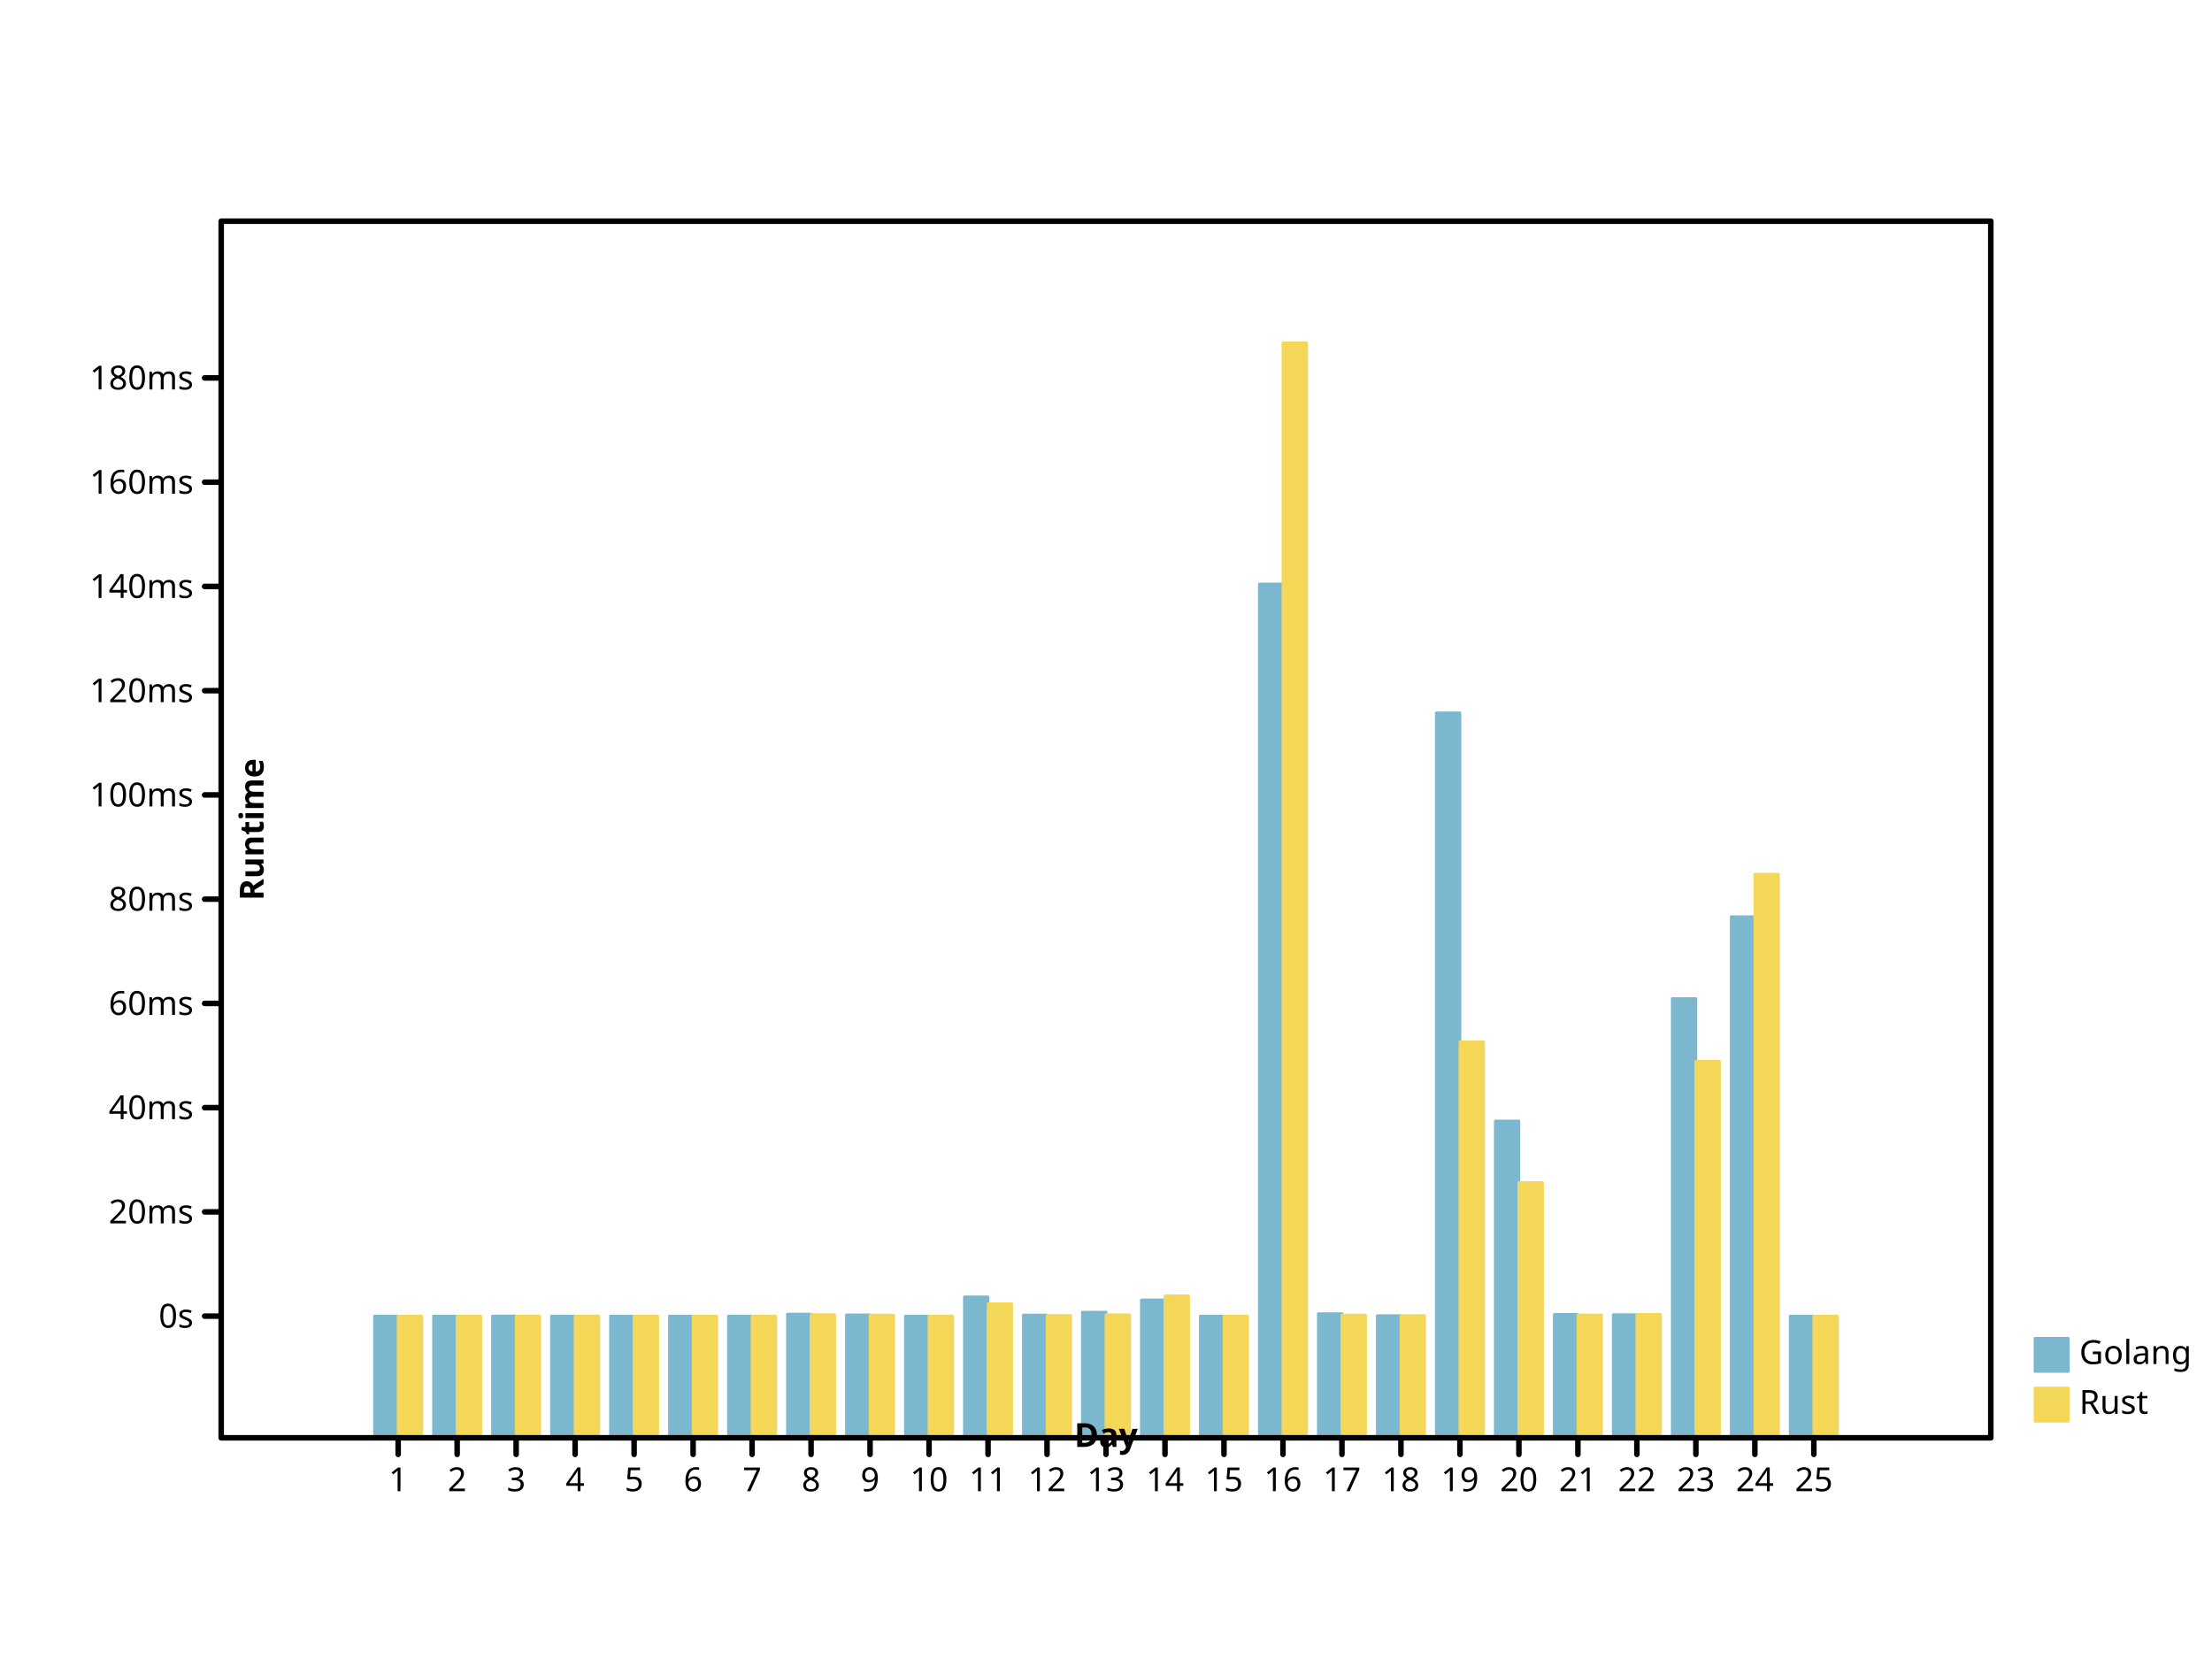
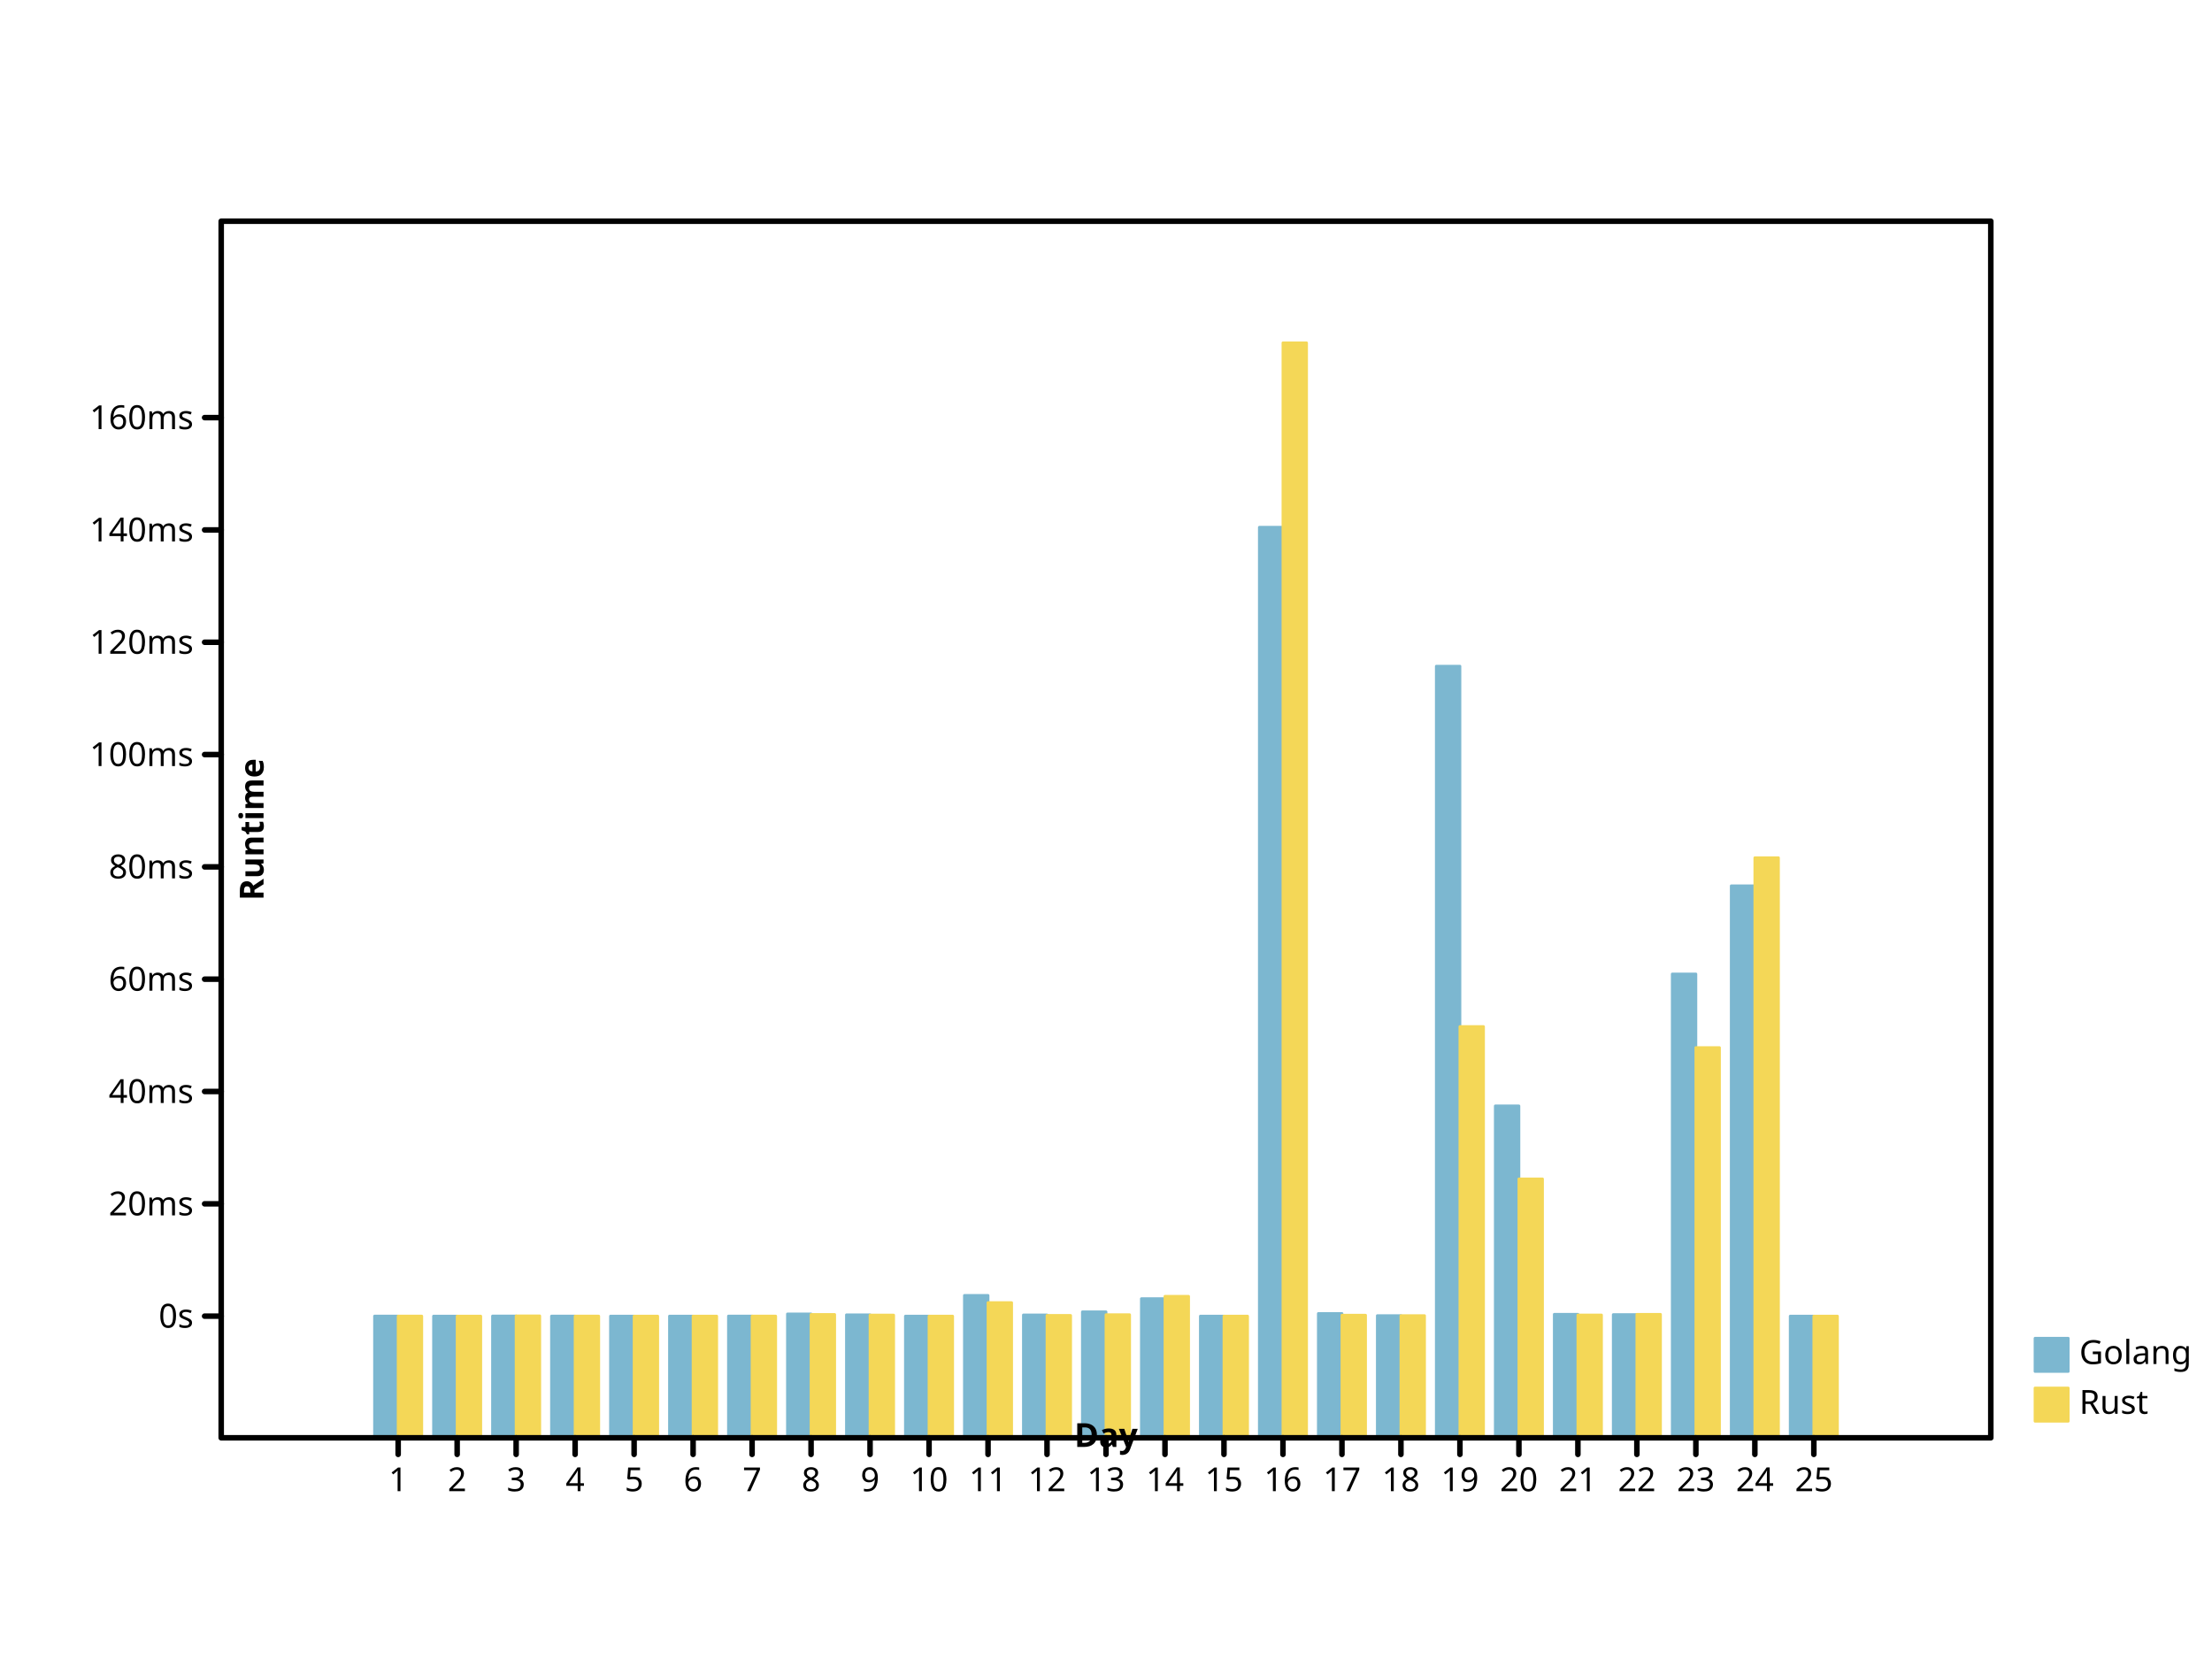
- <svg xmlns="http://www.w3.org/2000/svg" preserveAspectRatio="xMidYMid meet" width="800" height="600" viewbox="0 0 800 600">
+ <svg xmlns="http://www.w3.org/2000/svg" height="600" viewbox="0 0 800 600" preserveAspectRatio="xMidYMid meet" width="800">
  <defs>
-     <marker id="circle" viewBox="0 0 10 10 " refX="5" refY="5" markerUnits="userSpaceOnUse" markerWidth="2%" markerHeight="2%">
-       <circle stroke="black" cx="5" cy="5" r="3" fill="none" />
+     <marker markerWidth="2%" markerHeight="2%" id="circle" viewBox="0 0 10 10 " refX="5" refY="5" markerUnits="userSpaceOnUse">
+       <circle cy="5" r="3" fill="none" stroke="black" cx="5" />
    </marker>
-     <marker viewBox="0 0 10 10 " refX="5" refY="5" markerUnits="userSpaceOnUse" markerWidth="2%" markerHeight="2%" id="filled-circle">
+     <marker refY="5" markerUnits="userSpaceOnUse" markerWidth="2%" markerHeight="2%" id="filled-circle" viewBox="0 0 10 10 " refX="5">
      <circle cx="5" cy="5" r="3" fill="black" stroke="none" />
    </marker>
-     <marker refX="5" refY="5" markerUnits="userSpaceOnUse" markerWidth="2%" markerHeight="2%" id="square" viewBox="0 0 10 10 ">
+     <marker viewBox="0 0 10 10 " refX="5" refY="5" markerUnits="userSpaceOnUse" markerWidth="2%" markerHeight="2%" id="square">
      <rect width="6" height="6" fill="none" stroke="black" x="2" y="2" />
    </marker>
-     <marker viewBox="0 0 10 10 " refX="5" refY="5" markerUnits="userSpaceOnUse" markerWidth="2%" markerHeight="2%" id="filled-square">
-       <rect stroke="none" x="2" y="2" width="6" height="6" fill="black" />
+     <marker refX="5" refY="5" markerUnits="userSpaceOnUse" markerWidth="2%" markerHeight="2%" id="filled-square" viewBox="0 0 10 10 ">
+       <rect y="2" width="6" height="6" fill="black" stroke="none" x="2" />
    </marker>
  </defs>
  <g stroke-linejoin="round" transform="translate(80 520 )scale(1 -1 )" fill="hsl(198, 47%, 65%)" stroke="hsl(198, 47%, 65%)" stroke-width="1px" stroke-linecap="round">
-     <rect x="5.546667e+01" y="0" width="8.533333e+00" height="4.401689e+01" vector-effect="non-scaling-stroke" />
-     <rect width="8.533333e+00" height="4.400356e+01" vector-effect="non-scaling-stroke" x="7.680000e+01" y="0" />
-     <rect y="0" width="8.533333e+00" height="4.404459e+01" vector-effect="non-scaling-stroke" x="9.813333e+01" />
-     <rect y="0" width="8.533333e+00" height="4.401671e+01" vector-effect="non-scaling-stroke" x="1.194667e+02" />
-     <rect width="8.533333e+00" height="4.400898e+01" vector-effect="non-scaling-stroke" x="1.408000e+02" y="0" />
-     <rect height="4.400892e+01" vector-effect="non-scaling-stroke" x="1.621333e+02" y="0" width="8.533333e+00" />
-     <rect width="8.533333e+00" height="4.402678e+01" vector-effect="non-scaling-stroke" x="1.834667e+02" y="0" />
-     <rect y="0" width="8.533333e+00" height="4.473151e+01" vector-effect="non-scaling-stroke" x="2.048000e+02" />
-     <rect height="4.443999e+01" vector-effect="non-scaling-stroke" x="2.261333e+02" y="0" width="8.533333e+00" />
-     <rect height="4.400153e+01" vector-effect="non-scaling-stroke" x="2.474667e+02" y="0" width="8.533333e+00" />
-     <rect x="2.688000e+02" y="0" width="8.533333e+00" height="5.095271e+01" vector-effect="non-scaling-stroke" />
-     <rect height="4.439114e+01" vector-effect="non-scaling-stroke" x="2.901333e+02" y="0" width="8.533333e+00" />
-     <rect y="0" width="8.533333e+00" height="4.543929e+01" vector-effect="non-scaling-stroke" x="3.114667e+02" />
-     <rect vector-effect="non-scaling-stroke" x="3.328000e+02" y="0" width="8.533333e+00" height="4.985724e+01" />
-     <rect width="8.533333e+00" height="4.400358e+01" vector-effect="non-scaling-stroke" x="3.541333e+02" y="0" />
-     <rect y="0" width="8.533333e+00" height="3.088002e+02" vector-effect="non-scaling-stroke" x="3.754667e+02" />
-     <rect x="3.968000e+02" y="0" width="8.533333e+00" height="4.488220e+01" vector-effect="non-scaling-stroke" />
-     <rect y="0" width="8.533333e+00" height="4.416521e+01" vector-effect="non-scaling-stroke" x="4.181333e+02" />
-     <rect height="2.621683e+02" vector-effect="non-scaling-stroke" x="4.394667e+02" y="0" width="8.533333e+00" />
-     <rect vector-effect="non-scaling-stroke" x="4.608000e+02" y="0" width="8.533333e+00" height="1.145600e+02" />
-     <rect x="4.821333e+02" y="0" width="8.533333e+00" height="4.462035e+01" vector-effect="non-scaling-stroke" />
-     <rect y="0" width="8.533333e+00" height="4.451818e+01" vector-effect="non-scaling-stroke" x="5.034667e+02" />
-     <rect height="1.588472e+02" vector-effect="non-scaling-stroke" x="5.248000e+02" y="0" width="8.533333e+00" />
-     <rect y="0" width="8.533333e+00" height="1.884421e+02" vector-effect="non-scaling-stroke" x="5.461333e+02" />
-     <rect y="0" width="8.533333e+00" height="4.400312e+01" vector-effect="non-scaling-stroke" x="5.674667e+02" />
+     <rect x="5.546667e+01" y="0" width="8.533333e+00" height="4.401820e+01" vector-effect="non-scaling-stroke" />
+     <rect vector-effect="non-scaling-stroke" x="7.680000e+01" y="0" width="8.533333e+00" height="4.400384e+01" />
+     <rect x="9.813333e+01" y="0" width="8.533333e+00" height="4.404804e+01" vector-effect="non-scaling-stroke" />
+     <rect width="8.533333e+00" height="4.401801e+01" vector-effect="non-scaling-stroke" x="1.194667e+02" y="0" />
+     <rect vector-effect="non-scaling-stroke" x="1.408000e+02" y="0" width="8.533333e+00" height="4.400967e+01" />
+     <rect width="8.533333e+00" height="4.400961e+01" vector-effect="non-scaling-stroke" x="1.621333e+02" y="0" />
+     <rect vector-effect="non-scaling-stroke" x="1.834667e+02" y="0" width="8.533333e+00" height="4.402885e+01" />
+     <rect vector-effect="non-scaling-stroke" x="2.048000e+02" y="0" width="8.533333e+00" height="4.478816e+01" />
+     <rect vector-effect="non-scaling-stroke" x="2.261333e+02" y="0" width="8.533333e+00" height="4.447406e+01" />
+     <rect x="2.474667e+02" y="0" width="8.533333e+00" height="4.400164e+01" vector-effect="non-scaling-stroke" />
+     <rect width="8.533333e+00" height="5.149110e+01" vector-effect="non-scaling-stroke" x="2.688000e+02" y="0" />
+     <rect vector-effect="non-scaling-stroke" x="2.901333e+02" y="0" width="8.533333e+00" height="4.442143e+01" />
+     <rect vector-effect="non-scaling-stroke" x="3.114667e+02" y="0" width="8.533333e+00" height="4.555074e+01" />
+     <rect width="8.533333e+00" height="5.031080e+01" vector-effect="non-scaling-stroke" x="3.328000e+02" y="0" />
+     <rect width="8.533333e+00" height="4.400386e+01" vector-effect="non-scaling-stroke" x="3.541333e+02" y="0" />
+     <rect vector-effect="non-scaling-stroke" x="3.754667e+02" y="0" width="8.533333e+00" height="3.293054e+02" />
+     <rect vector-effect="non-scaling-stroke" x="3.968000e+02" y="0" width="8.533333e+00" height="4.495051e+01" />
+     <rect y="0" width="8.533333e+00" height="4.417800e+01" vector-effect="non-scaling-stroke" x="4.181333e+02" />
+     <rect vector-effect="non-scaling-stroke" x="4.394667e+02" y="0" width="8.533333e+00" height="2.790625e+02" />
+     <rect y="0" width="8.533333e+00" height="1.200239e+02" vector-effect="non-scaling-stroke" x="4.608000e+02" />
+     <rect x="4.821333e+02" y="0" width="8.533333e+00" height="4.466838e+01" vector-effect="non-scaling-stroke" />
+     <rect vector-effect="non-scaling-stroke" x="5.034667e+02" y="0" width="8.533333e+00" height="4.455830e+01" />
+     <rect width="8.533333e+00" height="1.677405e+02" vector-effect="non-scaling-stroke" x="5.248000e+02" y="0" />
+     <rect width="8.533333e+00" height="1.996272e+02" vector-effect="non-scaling-stroke" x="5.461333e+02" y="0" />
+     <rect width="8.533333e+00" height="4.400337e+01" vector-effect="non-scaling-stroke" x="5.674667e+02" y="0" />
  </g>
-   <g fill="hsl(49, 88%, 65%)" stroke="hsl(49, 88%, 65%)" stroke-width="1px" stroke-linecap="round" stroke-linejoin="round" transform="translate(80 520 )scale(1 -1 )">
-     <rect vector-effect="non-scaling-stroke" x="64" y="0" width="8.533333e+00" height="4.400713e+01" />
-     <rect y="0" width="8.533333e+00" height="4.400121e+01" vector-effect="non-scaling-stroke" x="8.533333e+01" />
-     <rect vector-effect="non-scaling-stroke" x="1.066667e+02" y="0" width="8.533333e+00" height="4.403615e+01" />
-     <rect height="4.401063e+01" vector-effect="non-scaling-stroke" x="128" y="0" width="8.533333e+00" />
-     <rect height="4.400669e+01" vector-effect="non-scaling-stroke" x="1.493333e+02" y="0" width="8.533333e+00" />
-     <rect y="0" width="8.533333e+00" height="4.401098e+01" vector-effect="non-scaling-stroke" x="1.706667e+02" />
-     <rect vector-effect="non-scaling-stroke" x="192" y="0" width="8.533333e+00" height="4.401823e+01" />
-     <rect x="2.133333e+02" y="0" width="8.533333e+00" height="4.452837e+01" vector-effect="non-scaling-stroke" />
-     <rect x="2.346667e+02" y="0" width="8.533333e+00" height="4.437196e+01" vector-effect="non-scaling-stroke" />
-     <rect vector-effect="non-scaling-stroke" x="2.560000e+02" y="0" width="8.533333e+00" height="4.400097e+01" />
-     <rect vector-effect="non-scaling-stroke" x="2.773333e+02" y="0" width="8.533333e+00" height="4.845632e+01" />
-     <rect width="8.533333e+00" height="4.422809e+01" vector-effect="non-scaling-stroke" x="2.986667e+02" y="0" />
-     <rect vector-effect="non-scaling-stroke" x="320" y="0" width="8.533333e+00" height="4.447271e+01" />
-     <rect vector-effect="non-scaling-stroke" x="3.413333e+02" y="0" width="8.533333e+00" height="5.134573e+01" />
-     <rect vector-effect="non-scaling-stroke" x="3.626667e+02" y="0" width="8.533333e+00" height="4.400210e+01" />
-     <rect x="384" y="0" width="8.533333e+00" height="396" vector-effect="non-scaling-stroke" />
-     <rect x="4.053333e+02" y="0" width="8.533333e+00" height="4.438650e+01" vector-effect="non-scaling-stroke" />
-     <rect width="8.533333e+00" height="4.416392e+01" vector-effect="non-scaling-stroke" x="4.266667e+02" y="0" />
-     <rect x="448" y="0" width="8.533333e+00" height="1.431778e+02" vector-effect="non-scaling-stroke" />
-     <rect vector-effect="non-scaling-stroke" x="4.693333e+02" y="0" width="8.533333e+00" height="9.230925e+01" />
-     <rect width="8.533333e+00" height="4.440558e+01" vector-effect="non-scaling-stroke" x="4.906667e+02" y="0" />
-     <rect width="8.533333e+00" height="4.461582e+01" vector-effect="non-scaling-stroke" x="512" y="0" />
-     <rect x="5.333333e+02" y="0" width="8.533333e+00" height="1.361731e+02" vector-effect="non-scaling-stroke" />
-     <rect height="2.038345e+02" vector-effect="non-scaling-stroke" x="5.546667e+02" y="0" width="8.533333e+00" />
-     <rect height="4.400235e+01" vector-effect="non-scaling-stroke" x="576" y="0" width="8.533333e+00" />
+   <g stroke="hsl(49, 88%, 65%)" stroke-width="1px" stroke-linecap="round" stroke-linejoin="round" transform="translate(80 520 )scale(1 -1 )" fill="hsl(49, 88%, 65%)">
+     <rect y="0" width="8.533333e+00" height="4.401267e+01" vector-effect="non-scaling-stroke" x="64" />
+     <rect width="8.533333e+00" height="4.400131e+01" vector-effect="non-scaling-stroke" x="8.533333e+01" y="0" />
+     <rect vector-effect="non-scaling-stroke" x="1.066667e+02" y="0" width="8.533333e+00" height="4.409343e+01" />
+     <rect vector-effect="non-scaling-stroke" x="128" y="0" width="8.533333e+00" height="4.401218e+01" />
+     <rect vector-effect="non-scaling-stroke" x="1.493333e+02" y="0" width="8.533333e+00" height="4.400666e+01" />
+     <rect height="4.401140e+01" vector-effect="non-scaling-stroke" x="1.706667e+02" y="0" width="8.533333e+00" />
+     <rect vector-effect="non-scaling-stroke" x="192" y="0" width="8.533333e+00" height="4.401616e+01" />
+     <rect height="4.460003e+01" vector-effect="non-scaling-stroke" x="2.133333e+02" y="0" width="8.533333e+00" />
+     <rect x="2.346667e+02" y="0" width="8.533333e+00" height="4.438104e+01" vector-effect="non-scaling-stroke" />
+     <rect vector-effect="non-scaling-stroke" x="2.560000e+02" y="0" width="8.533333e+00" height="4.400132e+01" />
+     <rect width="8.533333e+00" height="4.887981e+01" vector-effect="non-scaling-stroke" x="2.773333e+02" y="0" />
+     <rect vector-effect="non-scaling-stroke" x="2.986667e+02" y="0" width="8.533333e+00" height="4.425034e+01" />
+     <rect height="4.451498e+01" vector-effect="non-scaling-stroke" x="320" y="0" width="8.533333e+00" />
+     <rect width="8.533333e+00" height="5.117188e+01" vector-effect="non-scaling-stroke" x="3.413333e+02" y="0" />
+     <rect vector-effect="non-scaling-stroke" x="3.626667e+02" y="0" width="8.533333e+00" height="4.400212e+01" />
+     <rect vector-effect="non-scaling-stroke" x="384" y="0" width="8.533333e+00" height="396" />
+     <rect vector-effect="non-scaling-stroke" x="4.053333e+02" y="0" width="8.533333e+00" height="4.433890e+01" />
+     <rect vector-effect="non-scaling-stroke" x="4.266667e+02" y="0" width="8.533333e+00" height="4.417624e+01" />
+     <rect width="8.533333e+00" height="1.487249e+02" vector-effect="non-scaling-stroke" x="448" y="0" />
+     <rect vector-effect="non-scaling-stroke" x="4.693333e+02" y="0" width="8.533333e+00" height="9.362843e+01" />
+     <rect vector-effect="non-scaling-stroke" x="4.906667e+02" y="0" width="8.533333e+00" height="4.441350e+01" />
+     <rect y="0" width="8.533333e+00" height="4.464343e+01" vector-effect="non-scaling-stroke" x="512" />
+     <rect vector-effect="non-scaling-stroke" x="5.333333e+02" y="0" width="8.533333e+00" height="1.411176e+02" />
+     <rect width="8.533333e+00" height="2.097830e+02" vector-effect="non-scaling-stroke" x="5.546667e+02" y="0" />
+     <rect x="576" y="0" width="8.533333e+00" height="4.400287e+01" vector-effect="non-scaling-stroke" />
  </g>
-   <g font-style="normal" stroke="hsl(198, 47%, 65%)" font-family="sans-serif" font-weight="normal" text-anchor="start" fill="hsl(198, 47%, 65%)" stroke-width="1px" stroke-linecap="round" stroke-linejoin="round" font-size="12px" dominant-baseline="hanging">
+   <g font-family="sans-serif" font-size="12px" dominant-baseline="hanging" stroke-linecap="round" stroke-linejoin="round" font-weight="normal" stroke="hsl(198, 47%, 65%)" stroke-width="1px" text-anchor="start" fill="hsl(198, 47%, 65%)" font-style="normal">
    <rect height="12" vector-effect="non-scaling-stroke" x="736" y="484" width="12" />
-     <g stroke="black" fill="black">
-       <text x="752" y="484" dominant-baseline="hanging" stroke="none" vector-effect="non-scaling-stroke">Golang</text>
+     <g fill="black" stroke="black">
+       <text vector-effect="non-scaling-stroke" x="752" y="484" dominant-baseline="hanging" stroke="none">Golang</text>
    </g>
-     <g fill="hsl(49, 88%, 65%)" stroke-width="1px" font-size="12px" font-style="normal" font-weight="normal" dominant-baseline="hanging" text-anchor="start" stroke-linecap="round" stroke-linejoin="round" stroke="hsl(49, 88%, 65%)" font-family="sans-serif">
-       <rect vector-effect="non-scaling-stroke" x="736" y="502" width="12" height="12" />
-       <g stroke="black" fill="black">
-         <text dominant-baseline="hanging" stroke="none" vector-effect="non-scaling-stroke" x="752" y="502">Rust</text>
-         <g text-anchor="start" font-size="12px" font-family="sans-serif" stroke-linecap="round" stroke-width="2px" font-weight="normal" font-style="normal" fill="none" dominant-baseline="hanging" stroke-linejoin="round">
-           <rect height="440" vector-effect="non-scaling-stroke" x="80" y="80" width="640" />
+     <g stroke-width="1px" dominant-baseline="hanging" font-weight="normal" text-anchor="start" fill="hsl(49, 88%, 65%)" stroke-linecap="round" stroke-linejoin="round" font-style="normal" stroke="hsl(49, 88%, 65%)" font-family="sans-serif" font-size="12px">
+       <rect x="736" y="502" width="12" height="12" vector-effect="non-scaling-stroke" />
+       <g fill="black" stroke="black">
+         <text stroke="none" vector-effect="non-scaling-stroke" x="752" y="502" dominant-baseline="hanging">Rust</text>
+         <g stroke-linecap="round" text-anchor="start" font-family="sans-serif" font-size="12px" fill="none" stroke-width="2px" stroke-linejoin="round" font-weight="normal" font-style="normal" dominant-baseline="hanging">
+           <rect vector-effect="non-scaling-stroke" x="80" y="80" width="640" height="440" />
        </g>
-         <g stroke-linecap="round" font-size="12px" font-style="normal" font-family="sans-serif" font-weight="normal" dominant-baseline="hanging" fill="none" stroke-width="2px" stroke-linejoin="round" text-anchor="start" transform="translate(80 520 )scale(1 -1 )" stroke="black">
+         <g font-size="12px" stroke-linecap="round" stroke-linejoin="round" font-style="normal" font-weight="normal" text-anchor="start" stroke="black" stroke-width="2px" font-family="sans-serif" transform="translate(80 520 )scale(1 -1 )" fill="none" dominant-baseline="hanging">
          <path vector-effect="non-scaling-stroke" d="M64,0 L64,-6 M8.533333e+01,0 L8.533333e+01,-6 M1.066667e+02,0 L1.066667e+02,-6 M128,0 L128,-6 M1.493333e+02,0 L1.493333e+02,-6 M1.706667e+02,0 L1.706667e+02,-6 M192,0 L192,-6 M2.133333e+02,0 L2.133333e+02,-6 M2.346667e+02,0 L2.346667e+02,-6 M256,0 L256,-6 M2.773333e+02,0 L2.773333e+02,-6 M2.986667e+02,0 L2.986667e+02,-6 M320,0 L320,-6 M3.413333e+02,0 L3.413333e+02,-6 M3.626667e+02,0 L3.626667e+02,-6 M384,0 L384,-6 M4.053333e+02,0 L4.053333e+02,-6 M4.266667e+02,0 L4.266667e+02,-6 M448,0 L448,-6 M4.693333e+02,0 L4.693333e+02,-6 M4.906667e+02,0 L4.906667e+02,-6 M512,0 L512,-6 M5.333333e+02,0 L5.333333e+02,-6 M5.546667e+02,0 L5.546667e+02,-6 M576,0 L576,-6 " />
        </g>
-         <g fill="black" stroke-width="2px" stroke-linejoin="round" font-size="12px" font-style="normal" stroke="black" font-weight="normal" dominant-baseline="hanging" transform="translate(80 520 )scale(1 1 )" font-family="sans-serif" stroke-linecap="round" text-anchor="middle">
-           <text stroke="none" vector-effect="non-scaling-stroke" x="64" y="10" dominant-baseline="hanging">1</text>
+         <g dominant-baseline="hanging" stroke="black" font-weight="normal" text-anchor="middle" fill="black" font-size="12px" stroke-width="2px" stroke-linejoin="round" font-style="normal" transform="translate(80 520 )scale(1 1 )" stroke-linecap="round" font-family="sans-serif">
+           <text dominant-baseline="hanging" stroke="none" vector-effect="non-scaling-stroke" x="64" y="10">1</text>
          <text vector-effect="non-scaling-stroke" x="8.533333e+01" y="10" dominant-baseline="hanging" stroke="none">2</text>
-           <text y="10" dominant-baseline="hanging" stroke="none" vector-effect="non-scaling-stroke" x="1.066667e+02">3</text>
-           <text x="128" y="10" dominant-baseline="hanging" stroke="none" vector-effect="non-scaling-stroke">4</text>
+           <text vector-effect="non-scaling-stroke" x="1.066667e+02" y="10" dominant-baseline="hanging" stroke="none">3</text>
+           <text vector-effect="non-scaling-stroke" x="128" y="10" dominant-baseline="hanging" stroke="none">4</text>
          <text dominant-baseline="hanging" stroke="none" vector-effect="non-scaling-stroke" x="1.493333e+02" y="10">5</text>
          <text dominant-baseline="hanging" stroke="none" vector-effect="non-scaling-stroke" x="1.706667e+02" y="10">6</text>
-           <text vector-effect="non-scaling-stroke" x="192" y="10" dominant-baseline="hanging" stroke="none">7</text>
-           <text dominant-baseline="hanging" stroke="none" vector-effect="non-scaling-stroke" x="2.133333e+02" y="10">8</text>
-           <text y="10" dominant-baseline="hanging" stroke="none" vector-effect="non-scaling-stroke" x="2.346667e+02">9</text>
-           <text x="256" y="10" dominant-baseline="hanging" stroke="none" vector-effect="non-scaling-stroke">10</text>
-           <text dominant-baseline="hanging" stroke="none" vector-effect="non-scaling-stroke" x="2.773333e+02" y="10">11</text>
-           <text x="2.986667e+02" y="10" dominant-baseline="hanging" stroke="none" vector-effect="non-scaling-stroke">12</text>
+           <text dominant-baseline="hanging" stroke="none" vector-effect="non-scaling-stroke" x="192" y="10">7</text>
+           <text vector-effect="non-scaling-stroke" x="2.133333e+02" y="10" dominant-baseline="hanging" stroke="none">8</text>
+           <text vector-effect="non-scaling-stroke" x="2.346667e+02" y="10" dominant-baseline="hanging" stroke="none">9</text>
+           <text dominant-baseline="hanging" stroke="none" vector-effect="non-scaling-stroke" x="256" y="10">10</text>
+           <text vector-effect="non-scaling-stroke" x="2.773333e+02" y="10" dominant-baseline="hanging" stroke="none">11</text>
+           <text dominant-baseline="hanging" stroke="none" vector-effect="non-scaling-stroke" x="2.986667e+02" y="10">12</text>
          <text stroke="none" vector-effect="non-scaling-stroke" x="320" y="10" dominant-baseline="hanging">13</text>
-           <text vector-effect="non-scaling-stroke" x="3.413333e+02" y="10" dominant-baseline="hanging" stroke="none">14</text>
+           <text stroke="none" vector-effect="non-scaling-stroke" x="3.413333e+02" y="10" dominant-baseline="hanging">14</text>
          <text stroke="none" vector-effect="non-scaling-stroke" x="3.626667e+02" y="10" dominant-baseline="hanging">15</text>
          <text vector-effect="non-scaling-stroke" x="384" y="10" dominant-baseline="hanging" stroke="none">16</text>
          <text vector-effect="non-scaling-stroke" x="4.053333e+02" y="10" dominant-baseline="hanging" stroke="none">17</text>
          <text stroke="none" vector-effect="non-scaling-stroke" x="4.266667e+02" y="10" dominant-baseline="hanging">18</text>
-           <text x="448" y="10" dominant-baseline="hanging" stroke="none" vector-effect="non-scaling-stroke">19</text>
-           <text y="10" dominant-baseline="hanging" stroke="none" vector-effect="non-scaling-stroke" x="4.693333e+02">20</text>
+           <text vector-effect="non-scaling-stroke" x="448" y="10" dominant-baseline="hanging" stroke="none">19</text>
+           <text vector-effect="non-scaling-stroke" x="4.693333e+02" y="10" dominant-baseline="hanging" stroke="none">20</text>
          <text vector-effect="non-scaling-stroke" x="4.906667e+02" y="10" dominant-baseline="hanging" stroke="none">21</text>
-           <text y="10" dominant-baseline="hanging" stroke="none" vector-effect="non-scaling-stroke" x="512">22</text>
-           <text x="5.333333e+02" y="10" dominant-baseline="hanging" stroke="none" vector-effect="non-scaling-stroke">23</text>
-           <text stroke="none" vector-effect="non-scaling-stroke" x="5.546667e+02" y="10" dominant-baseline="hanging">24</text>
-           <text vector-effect="non-scaling-stroke" x="576" y="10" dominant-baseline="hanging" stroke="none">25</text>
+           <text dominant-baseline="hanging" stroke="none" vector-effect="non-scaling-stroke" x="512" y="10">22</text>
+           <text stroke="none" vector-effect="non-scaling-stroke" x="5.333333e+02" y="10" dominant-baseline="hanging">23</text>
+           <text vector-effect="non-scaling-stroke" x="5.546667e+02" y="10" dominant-baseline="hanging" stroke="none">24</text>
+           <text dominant-baseline="hanging" stroke="none" vector-effect="non-scaling-stroke" x="576" y="10">25</text>
        </g>
-         <g stroke="black" font-family="sans-serif" transform="translate(80 520 )scale(1 1 )rotate(0 0 0 )" font-size="12px" font-style="normal" font-weight="bold" dominant-baseline="baseline" fill="black" stroke-width="2px" stroke-linecap="round" stroke-linejoin="round" text-anchor="middle">
+         <g stroke-linejoin="round" font-style="normal" stroke="black" stroke-width="2px" font-family="sans-serif" font-weight="bold" transform="translate(80 520 )scale(1 1 )rotate(0 0 0 )" stroke-linecap="round" font-size="12px" text-anchor="middle" fill="black" dominant-baseline="baseline">
          <text y="-6" dominant-baseline="baseline" stroke="none" vector-effect="non-scaling-stroke" x="320">Day</text>
        </g>
-         <g font-style="normal" text-anchor="middle" transform="translate(80 520 )scale(1 -1 )" fill="black" stroke-width="2px" stroke-linecap="round" stroke="black" font-family="sans-serif" font-weight="bold" dominant-baseline="baseline" stroke-linejoin="round" font-size="12px">
-           <path vector-effect="non-scaling-stroke" d="M0,44 L-6,44 M0,8.170153e+01 L-6,8.170153e+01 M0,1.194031e+02 L-6,1.194031e+02 M0,1.571046e+02 L-6,1.571046e+02 M0,1.948061e+02 L-6,1.948061e+02 M0,2.325077e+02 L-6,2.325077e+02 M0,2.702092e+02 L-6,2.702092e+02 M0,3.079107e+02 L-6,3.079107e+02 M0,3.456123e+02 L-6,3.456123e+02 M0,3.833138e+02 L-6,3.833138e+02 " />
+         <g font-size="12px" text-anchor="middle" stroke="black" font-family="sans-serif" dominant-baseline="baseline" transform="translate(80 520 )scale(1 -1 )" fill="black" stroke-linecap="round" stroke-linejoin="round" font-style="normal" stroke-width="2px" font-weight="bold">
+           <path vector-effect="non-scaling-stroke" d="M0,44 L-6,44 M0,8.462101e+01 L-6,8.462101e+01 M0,1.252420e+02 L-6,1.252420e+02 M0,1.658630e+02 L-6,1.658630e+02 M0,2.064840e+02 L-6,2.064840e+02 M0,2.471050e+02 L-6,2.471050e+02 M0,2.877260e+02 L-6,2.877260e+02 M0,3.283470e+02 L-6,3.283470e+02 M0,3.689681e+02 L-6,3.689681e+02 " />
        </g>
-         <g font-size="12px" stroke-width="2px" stroke-linecap="round" dominant-baseline="middle" font-family="sans-serif" font-weight="normal" stroke-linejoin="round" font-style="normal" text-anchor="end" transform="translate(80 520 )scale(1 1 )" fill="black" stroke="black">
-           <text vector-effect="non-scaling-stroke" x="-10" y="-44" dominant-baseline="middle" stroke="none">0s</text>
-           <text stroke="none" vector-effect="non-scaling-stroke" x="-10" y="-8.170153e+01" dominant-baseline="middle">20ms</text>
-           <text y="-1.194031e+02" dominant-baseline="middle" stroke="none" vector-effect="non-scaling-stroke" x="-10">40ms</text>
-           <text y="-1.571046e+02" dominant-baseline="middle" stroke="none" vector-effect="non-scaling-stroke" x="-10">60ms</text>
-           <text vector-effect="non-scaling-stroke" x="-10" y="-1.948061e+02" dominant-baseline="middle" stroke="none">80ms</text>
-           <text y="-2.325077e+02" dominant-baseline="middle" stroke="none" vector-effect="non-scaling-stroke" x="-10">100ms</text>
-           <text stroke="none" vector-effect="non-scaling-stroke" x="-10" y="-2.702092e+02" dominant-baseline="middle">120ms</text>
-           <text stroke="none" vector-effect="non-scaling-stroke" x="-10" y="-3.079107e+02" dominant-baseline="middle">140ms</text>
-           <text stroke="none" vector-effect="non-scaling-stroke" x="-10" y="-3.456123e+02" dominant-baseline="middle">160ms</text>
-           <text stroke="none" vector-effect="non-scaling-stroke" x="-10" y="-3.833138e+02" dominant-baseline="middle">180ms</text>
+         <g stroke="black" stroke-linecap="round" font-weight="normal" fill="black" stroke-width="2px" font-family="sans-serif" dominant-baseline="middle" stroke-linejoin="round" font-style="normal" text-anchor="end" transform="translate(80 520 )scale(1 1 )" font-size="12px">
+           <text x="-10" y="-44" dominant-baseline="middle" stroke="none" vector-effect="non-scaling-stroke">0s</text>
+           <text stroke="none" vector-effect="non-scaling-stroke" x="-10" y="-8.462101e+01" dominant-baseline="middle">20ms</text>
+           <text dominant-baseline="middle" stroke="none" vector-effect="non-scaling-stroke" x="-10" y="-1.252420e+02">40ms</text>
+           <text stroke="none" vector-effect="non-scaling-stroke" x="-10" y="-1.658630e+02" dominant-baseline="middle">60ms</text>
+           <text x="-10" y="-2.064840e+02" dominant-baseline="middle" stroke="none" vector-effect="non-scaling-stroke">80ms</text>
+           <text y="-2.471050e+02" dominant-baseline="middle" stroke="none" vector-effect="non-scaling-stroke" x="-10">100ms</text>
+           <text stroke="none" vector-effect="non-scaling-stroke" x="-10" y="-2.877260e+02" dominant-baseline="middle">120ms</text>
+           <text y="-3.283470e+02" dominant-baseline="middle" stroke="none" vector-effect="non-scaling-stroke" x="-10">140ms</text>
+           <text x="-10" y="-3.689681e+02" dominant-baseline="middle" stroke="none" vector-effect="non-scaling-stroke">160ms</text>
        </g>
-         <g text-anchor="middle" stroke="black" font-weight="bold" dominant-baseline="hanging" fill="black" stroke-width="2px" stroke-linecap="round" font-style="normal" font-family="sans-serif" transform="translate(80 520 )scale(1 1 )rotate(-90 0 0 )" stroke-linejoin="round" font-size="12px">
+         <g fill="black" stroke-linejoin="round" dominant-baseline="hanging" font-family="sans-serif" font-style="normal" text-anchor="middle" transform="translate(80 520 )scale(1 1 )rotate(-90 0 0 )" stroke-linecap="round" font-size="12px" stroke="black" stroke-width="2px" font-weight="bold">
          <text y="6" dominant-baseline="hanging" stroke="none" vector-effect="non-scaling-stroke" x="220">Runtime</text>
        </g>
      </g>
    </g>
  </g>
</svg>
